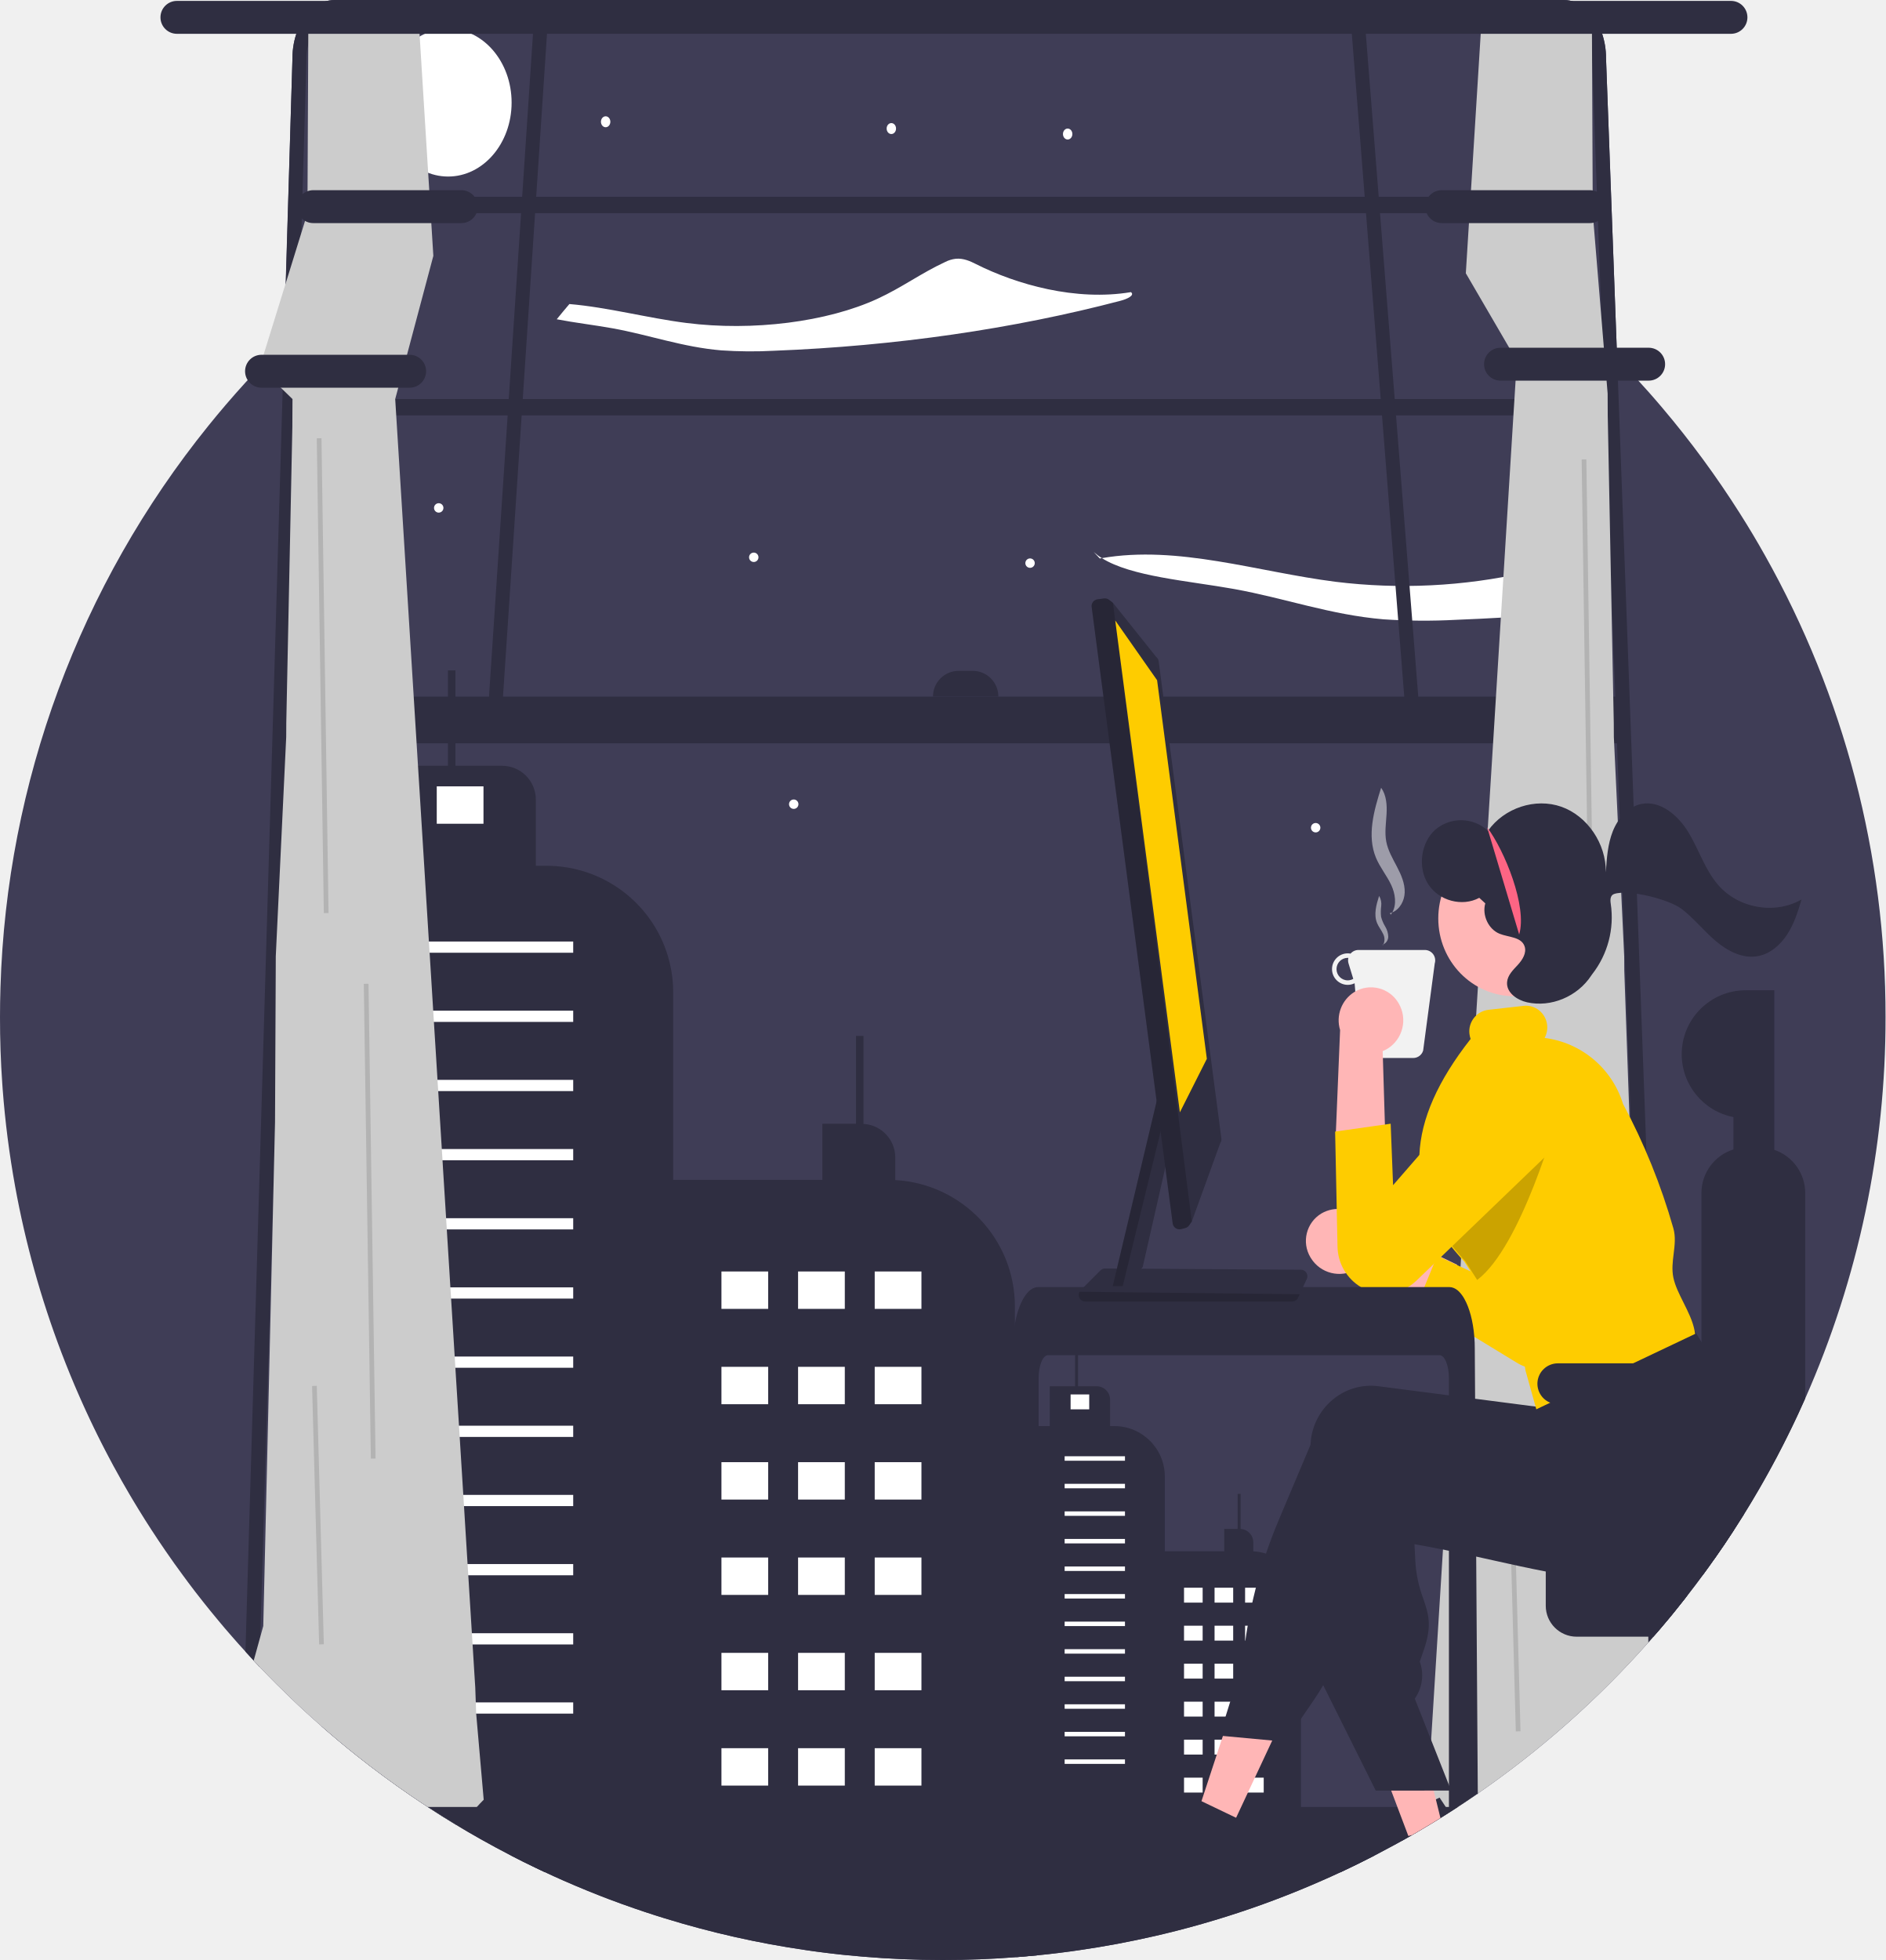
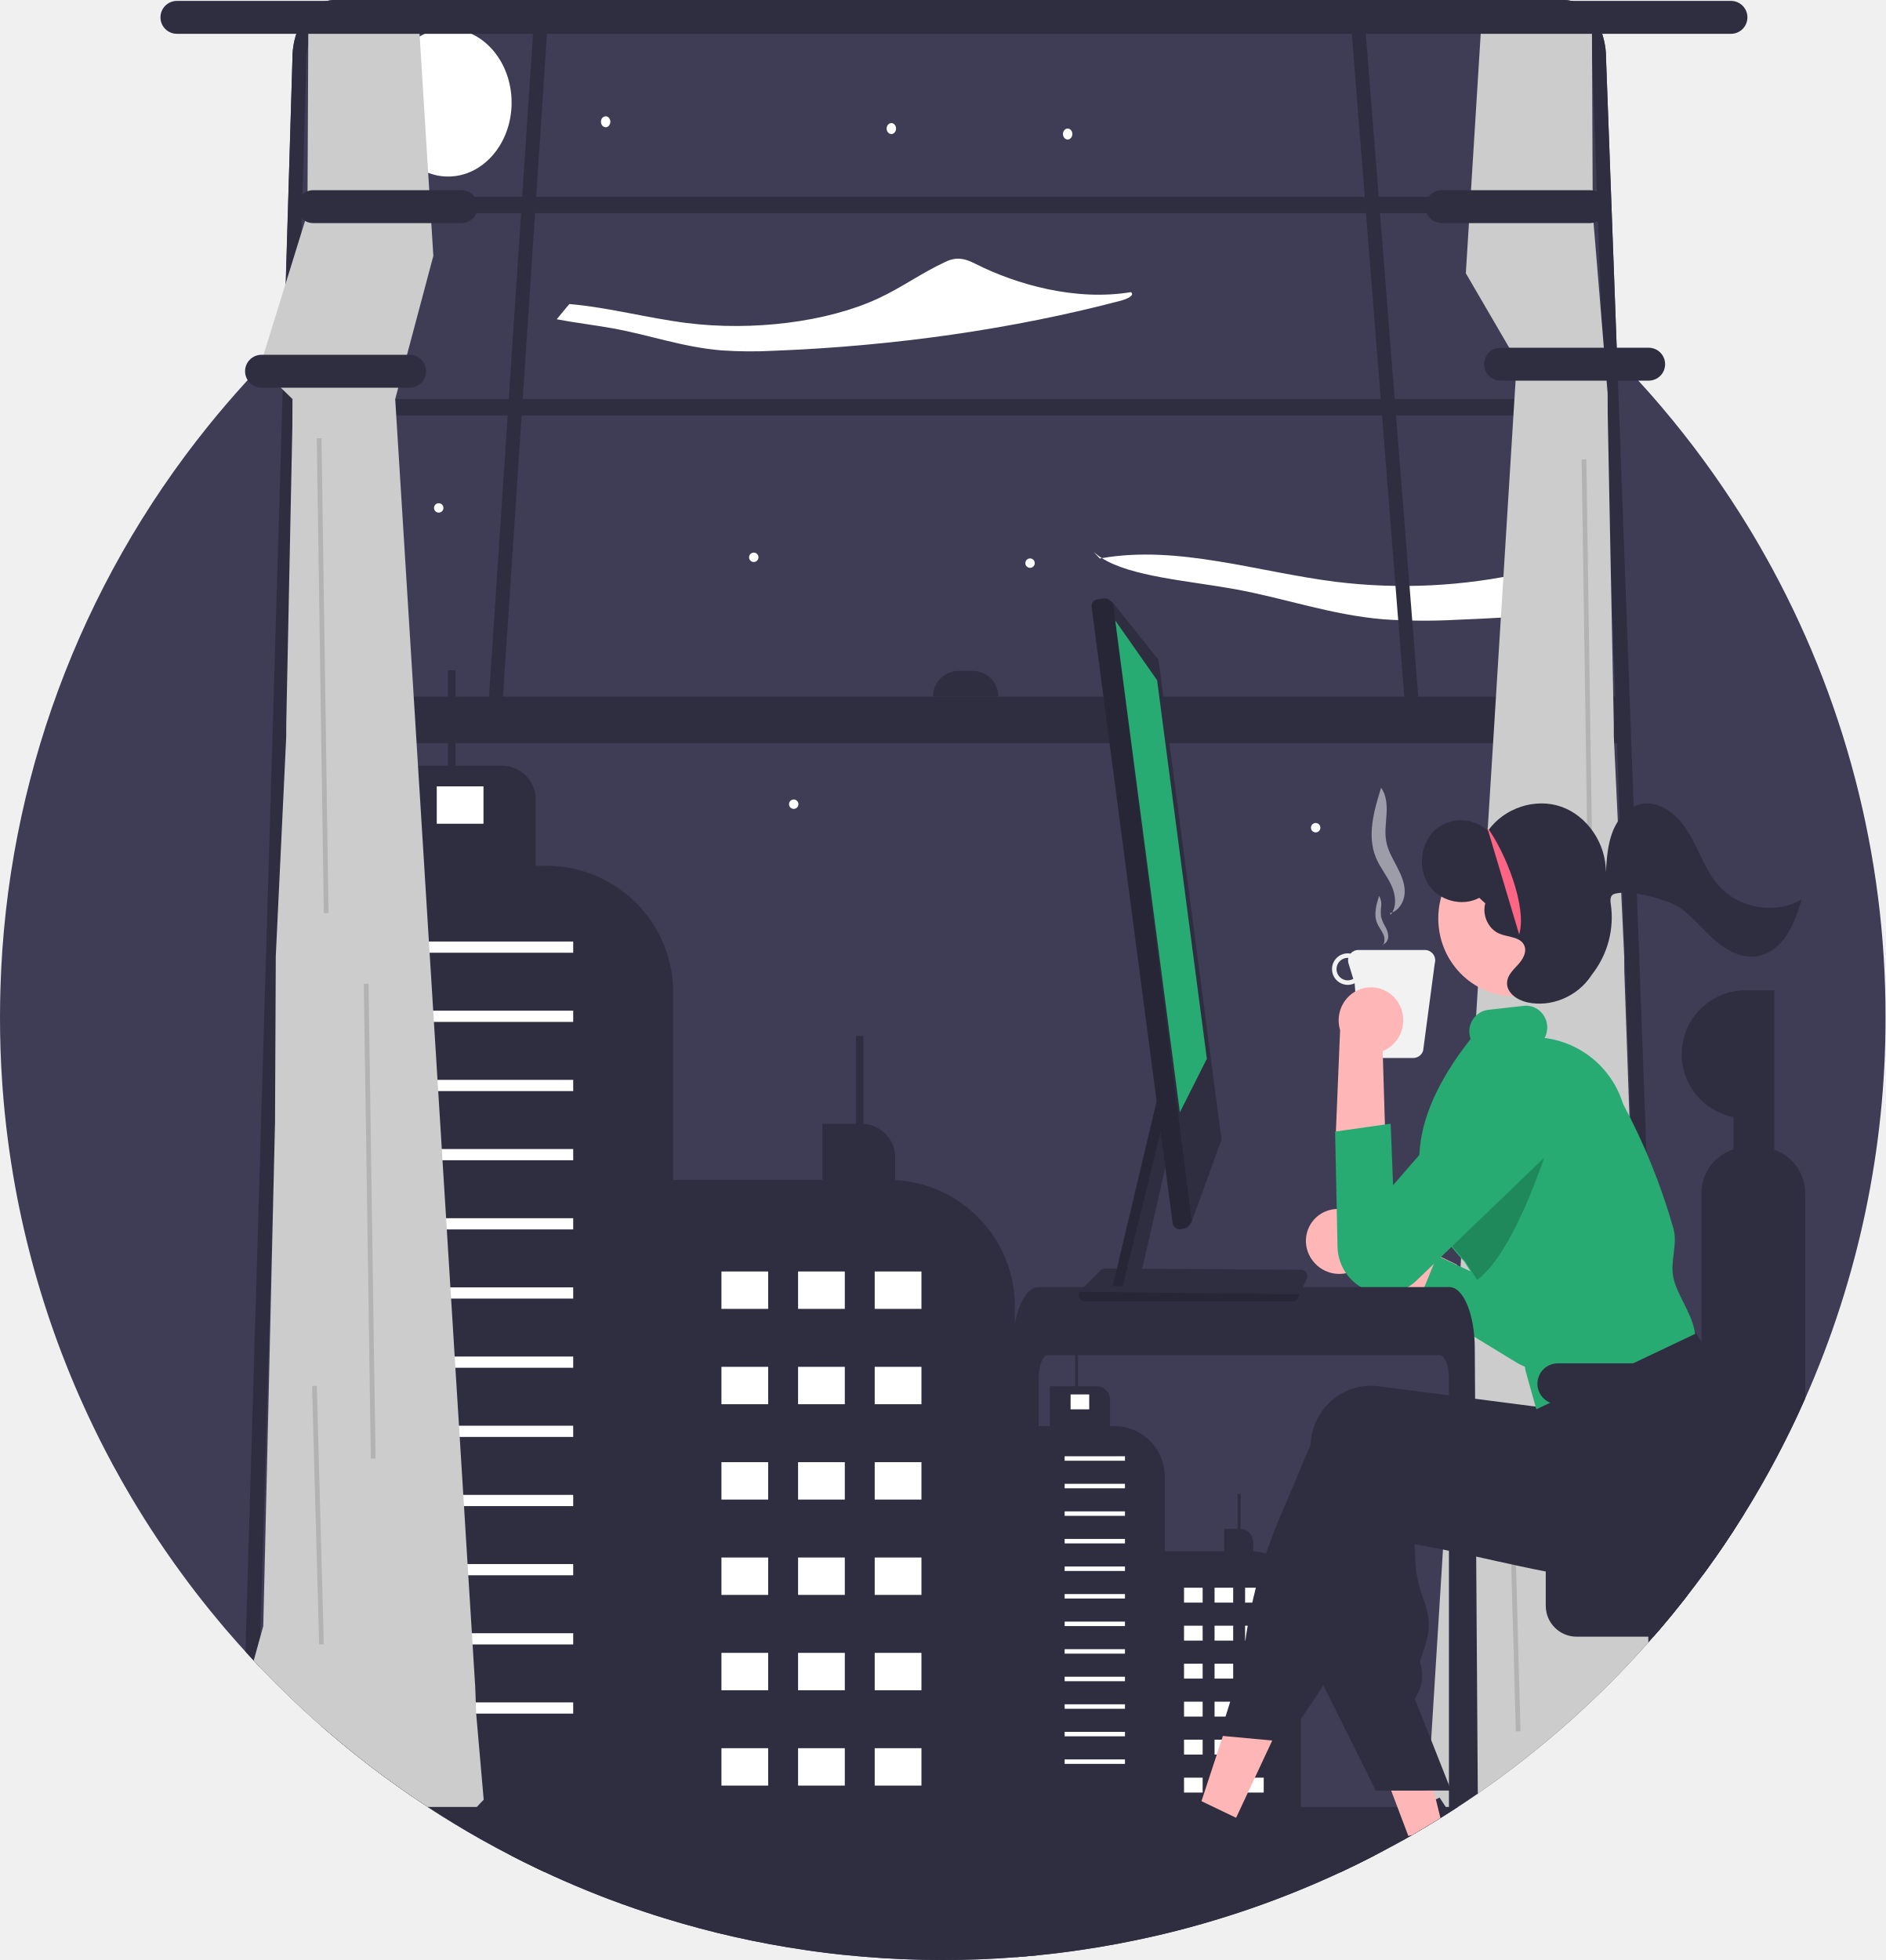
<svg xmlns="http://www.w3.org/2000/svg" data-name="Layer 1" width="802.001" height="833.54" viewBox="0 0 802.001 833.54">
  <path d="M1001,465.77a399.037,399.037,0,0,1-34.16,162.19c-.95,2.14-1.91,4.27-2.9,6.39-.14.33-.3.66-.45.99-.38.81-.76,1.63-1.15,2.44-.28.59-.56,1.17-.85,1.76q-1.035,2.16-2.1,4.3-1.17,2.355-2.37,4.7-1.2,2.34-2.43,4.67-1.08,2.025-2.17,4.04-1.41,2.595-2.87,5.19-1.26,2.22-2.53,4.41-1.365,2.34-2.76,4.68l-.09.15c-.2.34-.4.68-.61,1.02-.19.31-.37.61-.56.92s-.37.61-.56.91v.01c-.61,1-1.22,1.98-1.83,2.97l-.01.01c-1.37,2.2-2.77,4.39-4.18,6.56q-3.93,6.06-8.07,11.94c0,.01-.01.01-.02.02-1.65,2.36-3.34,4.7-5.04,7.02q-1.635,2.22-3.3,4.42-1.665,2.205-3.36,4.37c-.25.33-.51.66-.77.99-1.44,1.84-2.9,3.68-4.38,5.49-.32.4-.64.79-.95,1.18-.49.59-.97,1.18-1.45,1.76-.16.2-.32.39-.49.59-.82.98-1.64,1.96-2.48,2.94v.01q-1.215,1.44-2.46,2.88c-.18.21-.36.42-.55.63-.27.32-.55.63-.83.95-.69.81-1.4,1.61-2.12,2.41-.01.01-.01.02-.02.03l-.03.03v.01a401.777,401.777,0,0,1-72.53,64.22,2.747,2.747,0,0,1-.28.19c-.33.24-.66.46-.99.69-2.39,1.64-4.8,3.26-7.23,4.84-1.19.78-2.38,1.55-3.58,2.31v.01c-.01,0-.01,0-.02.01h-.02l-.02.02-.06.03c-.03.02-.05.03-.08.05-.92.59-1.83,1.17-2.76,1.75-.28.19-.56.36-.84.53-.49.31-.99.62-1.49.93-.49.3-.99.61-1.49.91-.63.38-1.26.77-1.89,1.14q-2.055,1.245-4.12,2.46c-.5.3-1.01.59-1.52.89-.5.29-1.01.58-1.52.87a.092.092,0,0,1-.06.04l-.02.01-.02.02h-.01c-1.4.8-2.79,1.6-4.2,2.38l-.01.01c-1.13.63-2.26,1.25-3.4,1.87q-4.05,2.205-8.15,4.33c-1.9.99-3.81,1.95-5.73,2.9-1.16.58-2.33,1.15-3.5,1.72-.97.47-1.95.94-2.92,1.4-.27.13-.53.26-.8.38-.44.21-.89.42-1.33.62-.37.17-.73.34-1.1.51-.88.42-1.77.82-2.65,1.22-.99.45-1.97.89-2.96,1.33-3.72,1.66-7.48,3.26-11.25,4.8a392.107,392.107,0,0,1-41.23,14.26c-.65.19-1.31.38-1.97.56q-8.985,2.52-18.1,4.61-15.915,3.66-32.12,6.01c-.02,0-.05.01-.07.01-1.29.19-2.59.37-3.88.55-.11.02-.23.04-.35.05-.01.01-.02.01-.04,0h-.01c-1.43.19-2.86.38-4.3.56-.1.02-.2.03-.3.04-1.34.16-2.69.32-4.04.47-1.45.16-2.9.31-4.36.46h-.01c-2.22.22-4.44.43-6.66.61-.04,0-.08.01-.12.01-.88.08-1.76.14-2.64.21h-.01q-15.525,1.23-31.34,1.22-17.175,0-34-1.43c-.04,0-.08-.01-.12-.01q-3.585-.3-7.16-.66c-.63-.06-1.25-.13-1.88-.19-.12-.01-.24-.02-.36-.04-.19-.02-.38-.04-.58-.06-.1-.01-.21-.02-.31-.04-.83-.09-1.66-.18-2.5-.28-.93-.11-1.87-.22-2.8-.34-.93-.11-1.87-.23-2.8-.36-.2-.02-.41-.04-.61-.08-.68-.08-1.36-.17-2.03-.27-.33-.04-.65-.09-.97-.14-.65-.09-1.29-.18-1.94-.28-.02,0-.05-.01-.07-.01a395.15,395.15,0,0,1-60.29-13.59h-.01c-1.07-.33-2.14-.67-3.21-1.01q-.48-.135-.96-.3-4.17-1.335-8.29-2.76Q463.425,842.97,457.82,840.84c-1.02-.39-2.03-.78-3.05-1.17-2.03-.8-4.05-1.6-6.06-2.42q-5.145-2.1-10.22-4.33h-.01v-.01c-2.67-1.18-5.33-2.38-7.97-3.63-.48-.22-.96-.44-1.44-.67a1.005,1.005,0,0,1-.26-.12c-.01,0-.01-.01-.02-.01-.69-.32-1.38-.65-2.07-.98l-.02-.01q-5.295-2.535-10.5-5.23-6.45-3.33-12.79-6.9-5.25-2.955-10.4-6.07-6.105-3.69-12.08-7.6-1.86-1.215-3.72-2.46c-1.12-.75-2.23-1.5-3.34-2.26q-5.88-4.02-11.61-8.25-5.925-4.365-11.68-8.95-7.5-5.97-14.7-12.28-13.425-11.73-25.75-24.64c-.26-.27-.52-.54-.78-.82-.82-.86-1.63-1.72-2.44-2.59-1.18-1.26-2.35-2.54-3.51-3.82q-2.88-3.135-5.66-6.34h-.01v-.01c-1.13-1.29-2.23-2.57-3.35-3.87v-.01c-.16-.18-.31-.36-.46-.54-.71-.83-1.4-1.65-2.09-2.49v-.01c-.94-1.11-1.86-2.22-2.76-3.34-.2-.24-.39-.47-.58-.71h-.01v-.01c-.74-.9-1.47-1.81-2.19-2.72-.37-.45-.73-.91-1.09-1.37h-.01v-.01q-3.27-4.125-6.41-8.33v-.01c-.58-.77-1.15-1.54-1.71-2.32h-.01q-4.02-5.43-7.83-10.99v-.01q-1.44-2.085-2.85-4.2-1.41-2.115-2.79-4.24h-.01q-1.425-2.19-2.82-4.4c-.05-.08-.1-.15-.14-.22q-1.38-2.175-2.72-4.38c-.72-1.17-1.43-2.33-2.12-3.5-.48-.79-.95-1.57-1.41-2.37-.17-.27-.32-.54-.47-.8-1.06-1.81-2.1-3.62-3.14-5.44-1.21-2.14-2.41-4.3-3.58-6.46-.48-.89-.96-1.79-1.43-2.69-.17-.29-.32-.58-.47-.88-.56-1.06-1.12-2.12-1.67-3.19-.55-1.06-1.1-2.13-1.64-3.2s-1.08-2.14-1.61-3.22c-.4-.81-.8-1.63-1.19-2.44a2.161,2.161,0,0,1-.11-.21c-.18-.38-.37-.75-.54-1.13a.66.66,0,0,1-.09-.19c-.41-.84-.81-1.67-1.2-2.51-.52-1.08-1.02-2.17-1.52-3.26-.36-.76-.7-1.53-1.05-2.3q-.75-1.62-1.47-3.27c-.51-1.13-1-2.27-1.49-3.41-.13-.29-.25-.57-.37-.86-.23-.52-.45-1.04-.67-1.56-.59-1.38-1.17-2.78-1.74-4.17q-.975-2.355-1.9-4.72-.885-2.205-1.72-4.42l-.21-.54v-.01a399.237,399.237,0,0,1-19.64-70.46v-.01a399.867,399.867,0,0,1-5.32-41.48c-.06-.76-.11-1.52-.16-2.28q-.99-14.115-.97-28.34,0-6.315.2-12.57a399.145,399.145,0,0,1,88.48-238.96q3.615-4.485,7.36-8.86,4.11-4.8,8.36-9.47,2.94-3.24,5.95-6.4a1.356,1.356,0,0,1,.12-.12q.315-.345.66-.69a399.587,399.587,0,0,1,39.15-35.89c1.58-1.28,3.16-2.53,4.76-3.76,1.42-1.11,2.84-2.21,4.27-3.28q2.49-1.89,5.01-3.73,13.125-9.615,27.03-18.16,5.805-3.57,11.74-6.94c1.44-.83,2.9-1.64,4.36-2.45,1.98-1.09,3.96-2.17,5.96-3.22a401.578,401.578,0,0,1,384.68,5.2c.28.15.56.31.83.47,1.72.98,3.43,1.96,5.13,2.97q3.33,1.95,6.61,3.97,16.56,10.185,32.04,21.89c1.6,1.21,3.2,2.43,4.78,3.67,1.43,1.11,2.85,2.24,4.26,3.37.77.62,1.55,1.25,2.32,1.88a402.392,402.392,0,0,1,47.07,45.14l.02.02c.22.25.44.49.65.74.69.78,1.38,1.57,2.06,2.35.09.1.18.21.27.31q1.5,1.725,2.98,3.48a402.197,402.197,0,0,1,32.99,44.92q5.55,8.73,10.62,17.78A399.064,399.064,0,0,1,1001,465.77Z" transform="translate(-198.9996 -33.2301)" fill="#3f3d56" />
  <path d="M882.109,57.913l24,649.689v.012q-1.215,1.677-2.46,3.354c-.45.617-.91,1.223-1.38,1.84-.69.943-1.4,1.875-2.12,2.807-.01.012-.01.023-.02.035l-.03.035v.012a429.109,429.109,0,0,1-72.53,74.794v.256l-.28-.035c-.33.28-.66.536-.99.804-2.39,1.91-4.8,3.796-7.23,5.637q-1.785,1.363-3.58,2.69v.012c-.01,0-.01,0-.02.012h-.02l-.02.023-.06.035c-.03.023-.05.035-.08.059-.92.687-1.83,1.363-2.76,2.038-.28.221-.56.419-.84.617-.49.361-.99.722-1.49,1.083-.49.349-.99.71-1.49,1.06-1.99,1.421-4,2.818-6.01,4.193-.5.349-1.01.687-1.52,1.037-.5.338-1.01.676-1.52,1.013v.035l-.06.012-.02.012-.02.023h-.01c-1.4.932-2.79,1.864-4.2,2.772l-.01.012c-1.13.734-2.26,1.456-3.4,2.178-2.7,1.712-5.42,3.401-8.15,5.043-1.9,1.153-3.81,2.271-5.73,3.377-1.16.676-2.33,1.34-3.5,2.003-.97.548-1.95,1.095-2.92,1.631-.27.151-.53.303-.8.442-.44.245-.89.489-1.33.722h-339c-.48-.256-.96-.513-1.44-.781a.939.939,0,0,1-.26-.14c-.01,0-.01-.012-.02-.012-.69-.373-1.38-.757-2.07-1.141l-.02-.012q-5.295-2.952-10.5-6.091-11.805-7.093-23.19-15.105-6.105-4.297-12.08-8.851-1.86-1.415-3.72-2.865c-1.12-.873-2.23-1.747-3.34-2.632q-5.88-4.682-11.61-9.608-5.925-5.084-11.68-10.424-7.5-6.953-14.7-14.302-13.425-13.661-25.75-28.697c-.26-.314-.52-.629-.78-.955q-3.015-3.686-5.95-7.465l20-662.29a32.165,32.165,0,0,1,2.17-11.763c3.04-7.687,8.97-12.916,15.78-12.916h522.81c6.9,0,12.89,5.357,15.89,13.207.1.256.19.513.28.769A32.317,32.317,0,0,1,882.109,57.913Z" transform="translate(-198.9996 -33.2301)" fill="#3f3d56" />
  <ellipse cx="190.609" cy="43.631" rx="27" ry="31.446" fill="#fff" />
  <path d="M675.605,161.138c-45.519,11.973-95.955,19.257-147.239,21.251a184.363,184.363,0,0,1-22.559-.153c-16.503-1.388-30.639-6.575-46.381-9.409-7.568-1.359-15.999-2.352-23.618-3.821q2.641-3.276,5.377-6.473c16.43,1.388,33.115,5.932,49.742,8.043,28.264,3.594,59.933-.416,81.359-10.308,10.395-4.8,18.358-10.79,28.717-15.611a13.383,13.383,0,0,1,4.507-1.381c3.28-.299,6.158,1.023,8.503,2.206,17.379,8.774,42.612,15.904,66.033,11.981C681.793,158.83,678.476,160.386,675.605,161.138Z" transform="translate(-198.9996 -33.2301)" fill="#fff" />
  <path d="M666.793,270.736c.293-.053.586-.095.879-.146a23.904,23.904,0,0,1-3.465-2.61Z" transform="translate(-198.9996 -33.2301)" fill="#fff" />
  <path d="M858.713,294.431q-20.085,1.605-40.38,2.39a254.385,254.385,0,0,1-30.88-.21c-22.59-1.91-41.94-9-63.49-12.88-19.75-3.55-43.75-5.26-56.29-13.14,32.41-5.61,65.99,5.81,99.41,10.06a237.376,237.376,0,0,0,81.01-4Q853.643,285.381,858.713,294.431Z" transform="translate(-198.9996 -33.2301)" fill="#fff" />
  <path d="M579.8,535.09v-9.579a14.346,14.346,0,0,0-13.516-14.315V473.786h-3.18v37.367H548.793v23.851H481.215V809.293H630.682v-220.43A53.859,53.859,0,0,0,579.8,535.09Z" transform="translate(-198.9996 -33.2301)" fill="#2f2e41" />
  <rect x="306.861" y="540.731" width="19.876" height="15.901" fill="#fff" />
  <rect x="339.458" y="540.731" width="19.876" height="15.901" fill="#fff" />
  <rect x="372.055" y="540.731" width="19.876" height="15.901" fill="#fff" />
  <rect x="306.861" y="581.278" width="19.876" height="15.901" fill="#fff" />
  <rect x="339.458" y="581.278" width="19.876" height="15.901" fill="#fff" />
  <rect x="372.055" y="581.278" width="19.876" height="15.901" fill="#fff" />
  <rect x="306.861" y="621.825" width="19.876" height="15.901" fill="#fff" />
  <rect x="339.458" y="621.825" width="19.876" height="15.901" fill="#fff" />
  <rect x="372.055" y="621.825" width="19.876" height="15.901" fill="#fff" />
  <rect x="306.861" y="662.372" width="19.876" height="15.901" fill="#fff" />
  <rect x="339.458" y="662.372" width="19.876" height="15.901" fill="#fff" />
  <rect x="372.055" y="662.372" width="19.876" height="15.901" fill="#fff" />
  <rect x="306.861" y="702.92" width="19.876" height="15.901" fill="#fff" />
  <rect x="339.458" y="702.92" width="19.876" height="15.901" fill="#fff" />
  <rect x="372.055" y="702.92" width="19.876" height="15.901" fill="#fff" />
  <rect x="306.861" y="743.467" width="19.876" height="15.901" fill="#fff" />
  <rect x="339.458" y="743.467" width="19.876" height="15.901" fill="#fff" />
  <rect x="372.055" y="743.467" width="19.876" height="15.901" fill="#fff" />
  <path d="M485.34,455.29v354H393.01q-6.105-3.69-12.08-7.6-1.86-1.215-3.72-2.46c-1.12-.75-2.23-1.5-3.34-2.26q-5.88-4.02-11.61-8.25-5.925-4.365-11.68-8.95-7.5-5.97-14.7-12.28V401.43h26.63V358.9h27.03V318.35h3.18V358.9h19.83a14.361,14.361,0,0,1,14.36,14.36v28.17h4.57a53.883,53.883,0,0,1,51.65,38.54,55.616,55.616,0,0,1,1.4,5.96A54.48,54.48,0,0,1,485.34,455.29Z" transform="translate(-198.9996 -33.2301)" fill="#2f2e41" />
  <rect x="179.41" y="400.406" width="64.398" height="4.77" fill="#fff" />
  <rect x="179.41" y="429.823" width="64.398" height="4.77" fill="#fff" />
  <rect x="179.41" y="459.239" width="64.398" height="4.77" fill="#fff" />
  <rect x="179.41" y="488.656" width="64.398" height="4.77" fill="#fff" />
  <rect x="179.41" y="518.072" width="64.398" height="4.77" fill="#fff" />
  <rect x="179.41" y="547.489" width="64.398" height="4.77" fill="#fff" />
  <rect x="179.41" y="576.905" width="64.398" height="4.77" fill="#fff" />
  <rect x="179.41" y="606.322" width="64.398" height="4.77" fill="#fff" />
  <rect x="179.41" y="635.739" width="64.398" height="4.77" fill="#fff" />
  <rect x="179.41" y="665.155" width="64.398" height="4.77" fill="#fff" />
  <rect x="179.41" y="694.572" width="64.398" height="4.77" fill="#fff" />
  <rect x="179.41" y="723.988" width="64.398" height="4.77" fill="#fff" />
  <rect x="185.771" y="334.418" width="19.876" height="15.901" fill="#fff" />
  <path d="M880.33,47.21c-.09-.26-.18-.51-.28-.77-3-7.85-8.99-13.21-15.89-13.21H341.35c-6.81,0-12.74,5.23-15.78,12.92a32.173,32.173,0,0,0-2.17,11.76l-20,677.71c1.16,1.28,2.33,2.56,3.51,3.82.81.87,1.62,1.73,2.44,2.59l20-684.12a21.634,21.634,0,0,1,.76-5.74.292.292,0,0,1,.02-.09c1.72-6.22,6.1-10.65,11.22-10.65H864.16a8.881,8.881,0,0,1,3.56.75c4.68,2,8.13,7.82,8.41,14.81.01.31.02.61.02.92l24,657.7c.72-.93,1.43-1.86,2.12-2.8.26-.34.51-.68.76-1.01.21-.28.42-.55.62-.83q1.245-1.68,2.46-3.36v-.01l-24-649.69A32.314,32.314,0,0,0,880.33,47.21ZM416.2,822.26q5.205,2.7,10.5,5.23l.02.01c.69.33,1.38.66,2.07.98.01,0,.01.01.02.01a1.005,1.005,0,0,0,.26.12c.48.23.96.45,1.44.67h339c.44-.2.89-.41,1.33-.62.27-.12.53-.25.8-.38.97-.46,1.95-.93,2.92-1.4,1.17-.57,2.34-1.14,3.5-1.72,1.92-.95,3.83-1.91,5.73-2.9Z" transform="translate(-198.9996 -33.2301)" fill="#2f2e41" />
  <rect x="127.375" y="83.707" width="552.752" height="6.94" fill="#2f2e41" />
  <rect x="121.74" y="169.707" width="566" height="6.94" fill="#2f2e41" />
  <polygon points="213.409 304.38 207.45 304.38 227.45 3.116 233.409 3.116 213.409 304.38" fill="#2f2e41" />
  <polygon points="604.052 306.38 598.093 306.38 574.093 3.116 580.052 3.116 604.052 306.38" fill="#2f2e41" />
  <rect x="122.74" y="296.256" width="568" height="19.863" fill="#2f2e41" />
  <path d="M407.765,285.297h5.959A10.925,10.925,0,0,1,424.648,296.222v0a0,0,0,0,1,0,0h-27.809a0,0,0,0,1,0,0v0a10.925,10.925,0,0,1,10.925-10.925Z" fill="#2f2e41" />
  <path d="M404.74,798.61c-9,9-8.3,12.75-11.73,10.68q-6.105-3.69-12.08-7.6-1.86-1.215-3.72-2.46c-1.12-.75-2.23-1.5-3.34-2.26q-5.88-4.02-11.61-8.25-5.925-4.365-11.68-8.95-7.5-5.97-14.7-12.28-13.425-11.73-25.75-24.64c-.26-.27-.52-.54-.78-.82-.82-.86-1.63-1.72-2.44-2.59l4.07-14.7,5-214.25.3-64.56.02-5.96L320.74,346.61l.03-5.96,2.58-125.87.02-4.9.04-6.94-13.94-13.55,20.3-65.51.03-6.94.31-64.77.02-5.29c10.59-9.64,25.58-11.53,43.91-9.83.91.09,1.84.18,2.77.28l.25,4.1.46,7.31v.01l3.6,57.96v.02l.64,10.21.43,6.94,1.13,18.16-16.22,60.9.43,6.94,3.13,50.32.43,6.94.89,14.32,3.68,59.19.37,5.96.76,12.29.95,15.2.11,1.77.43,6.94,1.24,19.94.34,5.56,1.57,25.33.21,3.38.09,1.39.1,1.56.16,2.6.21,3.36.75,12.06.31,5.06.3,4.77.21,3.45.35,5.56.27,4.3.7,11.34.3,4.77.51,8.29.31,4.96.04.6.67,10.8.3,4.77.22,3.69.59,9.45.35,5.55.37,5.95.29,4.77,1.12,17.98.34,5.56.07,1.11.3,4.77,1.42,22.82.11,1.83.23,3.73.06,1.04,1.54,24.64.19,3.02.11,1.75.23,3.81,1.3,20.84.3,4.77.19,3.09.34,5.56.99,16,.3,4.77.49,7.94.35,5.55.69,11.15.3,4.77.79,12.78.35,5.55.22,6.32.17,4.77Z" transform="translate(-198.9996 -33.2301)" fill="#ccc" />
  <path d="M903.1,728.32c-.27.32-.55.63-.83.95-.69.81-1.4,1.61-2.12,2.41-.01.01-.01.02-.02.03l-.03.03v.01a401.777,401.777,0,0,1-72.53,64.22,2.747,2.747,0,0,1-.28.19c-.33.24-.66.46-.99.69-2.39,1.64-4.8,3.26-7.23,4.84-1.19.78-2.38,1.55-3.58,2.31v.01c-.01,0-.01,0-.02.01h-.02l-.02.02-.06.03c-.03.02-.05.03-.08.05-.92.59-1.83,1.17-2.76,1.75-.28.19-.56.36-.84.53-.49.31-.99.62-1.49.93-.49.3-.99.61-1.49.91-.63.38-1.26.77-1.89,1.14l.04-3.3.06-4.39.29-20.18,1-16.12,5.93-95.41.94-15.1.21-3.4,2.67-42.93.91-14.74,2.07-33.2.93-15.1.91-14.59.04-.57.08-1.36.05-.83v-.01l1.06-16.94.04-.72.75-11.98v-.02l1.07-17.36.68-10.9.76-12.24.61-9.81.14-2.25.37-5.96.02-.24,2.3-37.1.6-9.67v-.01l.63-10.14.43-6.94.89-14.18.94-15.08.37-5.96,1.31-21.16v-.01l.73-11.78.73-11.8,1.08-17.26.71-11.5.43-6.94L842.72,209.88l.14-2.18.3-4.76,1.01-16.28-21.69-37.22,1.59-25.56.43-6.94,4.56-73.32.14-2.19.25-4.1c19.58-2.15,35.55-.57,46.68,9.55l.31,70.06.03,6.94,6.33,76.71.01,2.35.03,6.94,2.57,130.77.03,5.96,4.4,93.36.03,5.96,2.28,64.56.09,19.86,10.79,181.45Z" transform="translate(-198.9996 -33.2301)" fill="#ccc" />
  <path d="M819.07,801.69c-1.19.78-2.38,1.55-3.58,2.31v.01c-.01,0-.01,0-.02.01h-.02l-.02.02-.06.03c-.03.02-.05.03-.08.05-.92.59-1.83,1.17-2.76,1.75-.28.19-.56.36-.84.53-.49.31-.99.62-1.49.93-.49.3-.99.61-1.49.91-.63.38-1.26.77-1.89,1.14q-2.055,1.245-4.12,2.46c-.5.3-1.01.59-1.52.89-.5.29-1.01.58-1.52.87v.03l-.06.01-.02.01-.02.02h-.01c-1.4.8-2.79,1.6-4.2,2.38l-.01.01c-1.13.63-2.26,1.25-3.4,1.87q-4.05,2.205-8.15,4.33c-1.9.99-3.81,1.95-5.73,2.9-1.16.58-2.33,1.15-3.5,1.72-.97.47-1.95.94-2.92,1.4-.27.13-.53.26-.8.38-.44.21-.89.42-1.33.62-.37.17-.73.34-1.1.51-.88.42-1.77.82-2.65,1.22-.99.45-1.97.89-2.96,1.33-3.72,1.66-7.48,3.26-11.25,4.8a392.107,392.107,0,0,1-41.23,14.26c-.65.19-1.31.38-1.97.56q-8.985,2.52-18.1,4.61-15.915,3.66-32.12,6.01c-.02,0-.05.01-.07.01-1.29.19-2.59.37-3.88.55-.11.02-.23.04-.35.05-.01.01-.02.01-.04,0h-.01c-1.43.19-2.86.38-4.3.56-.1.02-.2.03-.3.04-1.34.16-2.69.32-4.04.47-1.45.16-2.9.31-4.36.46h-.01c-2.22.22-4.44.43-6.66.61-.04,0-.08.01-.12.01-.88.08-1.76.14-2.64.21h-.01q-15.525,1.23-31.34,1.22-17.175,0-34-1.43c-.04,0-.08-.01-.12-.01q-3.585-.3-7.16-.66c-.63-.06-1.25-.13-1.88-.19-.12-.01-.24-.02-.36-.04-.19-.02-.38-.04-.58-.06-.1-.01-.21-.02-.31-.04-.83-.09-1.66-.18-2.5-.28-.93-.11-1.87-.22-2.8-.34-.93-.11-1.87-.23-2.8-.36-.2-.02-.41-.04-.61-.08-.68-.08-1.36-.17-2.03-.27-.33-.04-.65-.09-.97-.14-.65-.09-1.29-.18-1.94-.28-.02,0-.05-.01-.07-.01a395.15,395.15,0,0,1-60.29-13.59h-.01c-1.07-.33-2.14-.67-3.21-1.01q-.48-.135-.96-.3-4.17-1.335-8.29-2.76Q463.425,842.97,457.82,840.84c-1.02-.39-2.03-.78-3.05-1.17-2.03-.8-4.05-1.6-6.06-2.42q-5.145-2.1-10.22-4.33h-.01v-.01c-2.67-1.18-5.33-2.38-7.97-3.63-.48-.22-.96-.44-1.44-.67a1.005,1.005,0,0,1-.26-.12c-.01,0-.01-.01-.02-.01-.69-.32-1.38-.65-2.07-.98l-.02-.01q-5.295-2.535-10.5-5.23-6.45-3.33-12.79-6.9-5.25-2.955-10.4-6.07-6.105-3.69-12.08-7.6Z" transform="translate(-198.9996 -33.2301)" fill="#2f2e41" />
  <ellipse cx="257.609" cy="51.784" rx="2" ry="2.329" fill="#fff" />
  <ellipse cx="379.127" cy="54.673" rx="2" ry="2.329" fill="#fff" />
  <ellipse cx="454.127" cy="57.002" rx="2" ry="2.329" fill="#fff" />
  <circle cx="559.609" cy="352.004" r="2" fill="#fff" />
  <circle cx="438.127" cy="239.484" r="2" fill="#fff" />
  <circle cx="337.609" cy="342.004" r="2" fill="#fff" />
  <circle cx="320.609" cy="237.004" r="2" fill="#fff" />
  <circle cx="186.609" cy="216.004" r="2" fill="#fff" />
  <rect x="842.24" y="659.59" width="2" height="109.964" transform="translate(-218.1805 -9.9591) rotate(-1.56332)" fill="#b3b3b3" />
  <rect x="873.24" y="228.599" width="2" height="201.945" transform="translate(-203.7991 -20.20645) rotate(-0.85119)" fill="#b3b3b3" />
  <path d="M805.039,437.234h-28.236a4.361,4.361,0,0,0-3.347,1.55,6.331,6.331,0,0,0-1.194-.115,6.697,6.697,0,1,0,0,13.395,6.622,6.622,0,0,0,2.917-.677l.471,5.787,1.872,22.874a4.175,4.175,0,0,0,.356.821,4.402,4.402,0,0,0,3.864,2.297h18.361A4.418,4.418,0,0,0,803.971,480.868a4.527,4.527,0,0,0,.35-.821l4.938-37.101A4.415,4.415,0,0,0,805.039,437.234Zm-32.777,12.918a4.785,4.785,0,0,1,0-9.571c.086,0,.166.023.253.029a4.384,4.384,0,0,0,.069,2.337l2.021,6.568A4.707,4.707,0,0,1,772.261,450.152Z" transform="translate(-198.9996 -33.2301)" fill="#f2f2f2" />
  <path d="M795.349,816.054l-4.71-8.58,2.32-1.09,1.85-.88,8.07-3.81,4.85-2.29,2-.95,1.59-.75,2.64,3.99,1.33,2.01.2.3v.01a.686.686,0,0,0-.12.06c-.03.02-.05.03-.08.05-.92.59-1.83,1.17-2.76,1.75-.28.19-.56.36-.84.53-.49.31-.99.62-1.49.93-.49.3-.99.61-1.49.91-1.99,1.22-4,2.42-6.01,3.6-.5.3-1.01.59-1.52.89-.5.29-1.01.58-1.52.87v.03l-.06.01-.02.01-.02.02h-.01C798.149,814.474,796.759,815.274,795.349,816.054Z" transform="translate(-198.9996 -33.2301)" fill="#2f2e41" />
  <g opacity="0.49">
    <path d="M790.591,422.2a8.034,8.034,0,0,0,.618-.951,6.518,6.518,0,0,1-1.097.345Z" transform="translate(-198.9996 -33.2301)" fill="#fff" />
    <path d="M793.173,401.799c-1.8-3.446-3.82-6.872-4.542-10.692-.723-3.827-.088-7.76.132-11.648.221-3.889-.056-8.045-2.305-11.225-3.068,9.714-6.109,20.417-2.184,29.818,1.703,4.078,4.605,7.55,6.475,11.553,1.708,3.656,2.401,8.213.459,11.645,3.167-1.279,5.149-4.908,5.272-8.405C796.617,408.959,794.973,405.246,793.173,401.799Z" transform="translate(-198.9996 -33.2301)" fill="#fff" />
  </g>
  <g opacity="0.49">
    <path d="M787.197,435.2a3.123,3.123,0,0,0,.24-.369,2.533,2.533,0,0,1-.426.134Z" transform="translate(-198.9996 -33.2301)" fill="#fff" />
    <path d="M788.201,427.274a15.433,15.433,0,0,1-1.765-4.154,18.703,18.703,0,0,1,.051-4.526,6.824,6.824,0,0,0-.896-4.361c-1.192,3.774-2.373,7.932-.848,11.585.662,1.584,1.789,2.933,2.516,4.489a5.097,5.097,0,0,1,.178,4.524,3.666,3.666,0,0,0,2.048-3.265A8.833,8.833,0,0,0,788.201,427.274Z" transform="translate(-198.9996 -33.2301)" fill="#fff" />
  </g>
  <path d="M395.24,128.11h-63a7,7,0,1,1,0-14h63a7,7,0,0,1,0,14Z" transform="translate(-198.9996 -33.2301)" fill="#2f2e41" />
  <path d="M935.254,47.61h-661a7,7,0,0,1,0-14h661a7,7,0,0,1,0,14Z" transform="translate(-198.9996 -33.2301)" fill="#2f2e41" />
  <path d="M373.24,198.11h-63a7,7,0,0,1,0-14h63a7,7,0,0,1,0,14Z" transform="translate(-198.9996 -33.2301)" fill="#2f2e41" />
  <path d="M875.24,128.11h-63a7,7,0,1,1,0-14h63a7,7,0,0,1,0,14Z" transform="translate(-198.9996 -33.2301)" fill="#2f2e41" />
  <path d="M900.24,195.11h-63a7,7,0,0,1,0-14h63a7,7,0,0,1,0,14Z" transform="translate(-198.9996 -33.2301)" fill="#2f2e41" />
  <rect x="335.24" y="219.599" width="2" height="201.945" transform="translate(-203.7248 -28.19971) rotate(-0.85119)" fill="#b3b3b3" />
  <rect x="355.24" y="451.599" width="2" height="201.945" transform="translate(-207.169 -27.877) rotate(-0.85119)" fill="#b3b3b3" />
  <rect x="333.24" y="622.59" width="2" height="109.964" transform="translate(-217.3605 -23.85927) rotate(-1.56332)" fill="#b3b3b3" />
  <path d="M732.078,692.963v-3.817a5.716,5.716,0,0,0-5.385-5.704V668.538h-1.267v14.888H719.724v9.503H692.799V802.213h59.552V714.388A21.459,21.459,0,0,0,732.078,692.963Z" transform="translate(-198.9996 -33.2301)" fill="#2f2e41" />
  <rect x="503.619" y="675.22" width="7.919" height="6.335" fill="#fff" />
  <rect x="516.606" y="675.22" width="7.919" height="6.335" fill="#fff" />
  <rect x="529.594" y="675.22" width="7.919" height="6.335" fill="#fff" />
  <rect x="503.619" y="691.375" width="7.919" height="6.335" fill="#fff" />
  <rect x="516.606" y="691.375" width="7.919" height="6.335" fill="#fff" />
  <rect x="529.594" y="691.375" width="7.919" height="6.335" fill="#fff" />
  <rect x="503.619" y="707.53" width="7.919" height="6.335" fill="#fff" />
  <rect x="516.606" y="707.53" width="7.919" height="6.335" fill="#fff" />
  <rect x="529.594" y="707.53" width="7.919" height="6.335" fill="#fff" />
  <rect x="503.619" y="723.685" width="7.919" height="6.335" fill="#fff" />
  <rect x="516.606" y="723.685" width="7.919" height="6.335" fill="#fff" />
  <rect x="529.594" y="723.685" width="7.919" height="6.335" fill="#fff" />
  <rect x="503.619" y="739.84" width="7.919" height="6.335" fill="#fff" />
  <rect x="516.606" y="739.84" width="7.919" height="6.335" fill="#fff" />
  <rect x="529.594" y="739.84" width="7.919" height="6.335" fill="#fff" />
  <rect x="503.619" y="755.995" width="7.919" height="6.335" fill="#fff" />
  <rect x="516.606" y="755.995" width="7.919" height="6.335" fill="#fff" />
  <rect x="529.594" y="755.995" width="7.919" height="6.335" fill="#fff" />
  <path d="M672.985,639.712h-1.823v-11.226a5.721,5.721,0,0,0-5.721-5.72h-7.9V606.61h-1.267v16.155h-10.77v16.947H634.892V802.213h59.552V661.171A21.459,21.459,0,0,0,672.985,639.712Z" transform="translate(-198.9996 -33.2301)" fill="#2f2e41" />
  <rect x="452.839" y="619.311" width="25.658" height="1.901" fill="#fff" />
  <rect x="452.839" y="631.031" width="25.658" height="1.901" fill="#fff" />
  <rect x="452.839" y="642.752" width="25.658" height="1.901" fill="#fff" />
  <rect x="452.839" y="654.472" width="25.658" height="1.901" fill="#fff" />
  <rect x="452.839" y="666.192" width="25.658" height="1.901" fill="#fff" />
  <rect x="452.839" y="677.913" width="25.658" height="1.901" fill="#fff" />
  <rect x="452.839" y="689.633" width="25.658" height="1.901" fill="#fff" />
  <rect x="452.839" y="701.353" width="25.658" height="1.901" fill="#fff" />
  <rect x="452.839" y="713.074" width="25.658" height="1.901" fill="#fff" />
  <rect x="452.839" y="724.794" width="25.658" height="1.901" fill="#fff" />
  <rect x="452.839" y="736.514" width="25.658" height="1.901" fill="#fff" />
  <rect x="452.839" y="748.235" width="25.658" height="1.901" fill="#fff" />
  <rect x="455.373" y="593.019" width="7.919" height="6.335" fill="#fff" />
  <path d="M915.859,703.524v9.32c-1.44,1.84-2.9,3.68-4.38,5.49-.32.4-.64.79-.95,1.18-.49.59-.97,1.18-1.45,1.76-.16.2-.32.39-.49.59-.82.98-1.64,1.96-2.48,2.94,0,0,.01.01,0,.01q-1.215,1.44-2.46,2.88c-.45.53-.91,1.05-1.38,1.58-.69.81-1.4,1.61-2.12,2.41-.01.01-.01.02-.02.03l-.03.03v-28.22Z" transform="translate(-198.9996 -33.2301)" fill="#2f2e41" />
  <path d="M936.419,684.084q-3.93,6.06-8.07,11.94c0,.01-.01.01-.02.02-1.65,2.36-3.34,4.7-5.04,7.02q-1.635,2.22-3.3,4.42-1.665,2.205-3.36,4.37c-.25.33-.51.66-.77.99-1.44,1.84-2.9,3.68-4.38,5.49-.32.4-.64.79-.95,1.18-.49.59-.97,1.18-1.45,1.76-.17.2-.33.39-.49.59-.82.98-1.64,1.96-2.48,2.94,0,0,.01.01,0,.01q-1.215,1.44-2.46,2.88c-.45.53-.91,1.05-1.38,1.58h-32.65a13.149,13.149,0,0,1-13.14-13.14V697.224a13.155,13.155,0,0,1,13.14-13.14Z" transform="translate(-198.9996 -33.2301)" fill="#2f2e41" />
  <path d="M953.687,522.225a18.999,18.999,0,0,0-6.24-1.04h-5.37a19.656,19.656,0,0,0-5.77.87,19.438,19.438,0,0,0-13.61,18.52v157.75c0,.59.03,1.17.08,1.74a18.423,18.423,0,0,0,.51,3c1.7-2.32,3.39-4.66,5.04-7.02.01-.01.02-.01.02-.02q4.14-5.88,8.07-11.94c1.41-2.17,2.81-4.36,4.18-6.56a398.425,398.425,0,0,0,26.24-49.56V540.575A19.407,19.407,0,0,0,953.687,522.225Z" transform="translate(-198.9996 -33.2301)" fill="#2f2e41" />
  <polygon points="521.418 782.347 507.804 775.836 526.505 718.931 546.598 728.541 521.418 782.347" fill="#ffb6b6" />
  <path d="M811.689,806.404c-.99.62-1.98,1.23-2.98,1.84-1.99,1.22-4,2.42-6.01,3.6-1.01.59-2.03,1.18-3.04,1.76v.03l-.06.01-.02.01-1.54.38-2.21-5.84-1.02-2.69-1.44-3.81-2.64-6.97-13.9-36.7,21.61-5.33.81,3.31h.01l.4,1.64,7.55,30.62,1.54,6.26.05.19.93,3.74.8,3.24.89,3.62Z" transform="translate(-198.9996 -33.2301)" fill="#ffb6b6" />
  <path d="M756.572,568.244a14.192,14.192,0,0,0,19.226,4.823,13.594,13.594,0,0,0,1.824-1.322l43.041,24.7L818.794,571.09l-40.586-19.568a14.14,14.14,0,0,0-17.152-2.234,13.607,13.607,0,0,0-4.661,18.67Q756.482,568.102,756.572,568.244Z" transform="translate(-198.9996 -33.2301)" fill="#ffb6b6" />
-   <path d="M802.159,587.144l7.608,4.637,34.169,20.836a20.147,20.147,0,0,0,27.766-6.393l.011-.018a19.713,19.713,0,0,0,2.513-13.916L859.039,516.417a21.053,21.053,0,0,0-27.637-15.976,20.045,20.045,0,0,0-12.647,24.351l15.88,53.846-24.342-11.349Z" transform="translate(-198.9996 -33.2301)" fill="#fecc00" />
+   <path d="M802.159,587.144l7.608,4.637,34.169,20.836a20.147,20.147,0,0,0,27.766-6.393l.011-.018a19.713,19.713,0,0,0,2.513-13.916L859.039,516.417a21.053,21.053,0,0,0-27.637-15.976,20.045,20.045,0,0,0-12.647,24.351l15.88,53.846-24.342-11.349Z" transform="translate(-198.9996 -33.2301)" fill="#27ab72" />
  <path d="M942.267,661.955c-.01-.03-.03-.14-.06-.31l-.03-.11q-.105-.54-.24-1.2a269.775,269.775,0,0,0-7.85-29.97,92.057,92.057,0,0,0-7.47-17.34c-.1-.18-.21-.36-.32-.54l-.37-.6-3.11,1.14-.12.04-47.28,17.33-13.67,5.01-.43.16-2.33,9.5-32.69-4.23-26.64-3.45-7.65-.99a25.214,25.214,0,0,0-18.79,5.14,26.211,26.211,0,0,0-9.97,17.64c-.1.76-.16,1.53-.19,2.29l-2.31,86.17v.11l1.07,2.14,22.35,44.84h15.49l9.14-.01h7.43l-15.45-39.09.35-.53a17.189,17.189,0,0,0,1.77-15.23l1.74-5.04c3.61-10.41,1.9-15.41-.26-21.73a53.692,53.692,0,0,1-3.38-16.03l-.36-7.13c9.07,1.59,17.52,3.36,25.66,5.14q4.08.885,8.08,1.79c7.59,1.69,14.92,3.32,22.1,4.68,14.54,2.77,28.47,4.46,42.78,3.41.28-.02.56-.04.84-.07,3.48-.28,6.98-.73,10.52-1.36,1.99-.36,3.99-.77,6.01-1.25.56-.14,1.13-.28,1.69-.42a19.444,19.444,0,0,0,4.46-1.79,29.187,29.187,0,0,0,5.55-4.02c.01-.01.02-.01.02-.02q4.14-5.88,8.07-11.94c1.41-2.17,2.81-4.36,4.18-6.56C942.597,672.035,943.357,666.495,942.267,661.955Z" transform="translate(-198.9996 -33.2301)" fill="#2f2e41" />
  <path d="M942.597,645.765c-.15-.64-.34-1.29-.54-1.92a136.818,136.818,0,0,0-5.54-14.02c-2.36-5.2-5.19-10.77-8.56-16.8q-2.445-4.38-5.26-9.11-1.41-2.37-2.93-4.83a2.543,2.543,0,0,0-.13-.22l-.29-.48-46.78,6.26-17.42,2.33-1.04,8.68-.25,2.15c-.01,0-.01,0,0,.01l-.7,5.86v.01l-.93,7.74-.08-.01-25.85-3.35-26.64-3.45-14.31-1.85a25.214,25.214,0,0,0-18.79,5.14,26.211,26.211,0,0,0-9.97,17.64c-.09.7-.15,1.42-.18,2.13l-13.5,31.99a206.396,206.396,0,0,0-15.26,60.04l-9.9,31.65,1.41.13,20.98,1.95,5.54.52,12.2-17.81c1.39-2.03,2.71-4.12,3.94-6.26a95.075,95.075,0,0,0,5.39-10.84l26.39-62.8q3.06.525,6.06,1,13.875,2.25,26.64,3.67c27.67,3.09,51.63,3.33,72.96.71q8.985-1.095,17.37-2.88,3.075-.645,6.07-1.39c.47-.11.93-.22,1.39-.34a25.519,25.519,0,0,0,17.85-16.68A26.038,26.038,0,0,0,942.597,645.765Z" transform="translate(-198.9996 -33.2301)" fill="#2f2e41" />
  <ellipse cx="644.122" cy="390.586" rx="32.358" ry="33.08" fill="#ffb6b6" />
-   <path d="M919.957,600.195c-.05-.37-.11-.74-.19-1.11-.77-4.06-2.77-8.04-4.7-11.9-1.84-3.68-3.59-7.16-4.31-10.62-.71-3.41-.29-6.83.12-10.13.44-3.58.9-7.28-.13-10.87a266.743,266.743,0,0,0-21.4-52.86,40.188,40.188,0,0,0-33.35-28.06,9.472,9.472,0,0,0,1.07-5.46,9.26,9.26,0,0,0-3.41-6.27,8.927,8.927,0,0,0-6.59-1.92l-15.04,1.69a9.22,9.22,0,0,0-8.01,10.21,9.96,9.96,0,0,0,.5,2.18c-13.96,17.78-21.13,33.98-21.79,49.3v.01a52.232,52.232,0,0,0,.03,5.31,52.907,52.907,0,0,0,3.68,16.67,71.099,71.099,0,0,0,9.96,17.13q1.26,1.59,2.61,3.12,1.26,1.5,2.82,3.15l2.63,4.12,2.45,3.85,13.1,30.23,6.67-.22.93,6.65.22,1.55,4.32,15.47.32,1.16,5.91-2.81,35.26-16.74,26.36-12.52Z" transform="translate(-198.9996 -33.2301)" fill="#fecc00" />
+   <path d="M919.957,600.195c-.05-.37-.11-.74-.19-1.11-.77-4.06-2.77-8.04-4.7-11.9-1.84-3.68-3.59-7.16-4.31-10.62-.71-3.41-.29-6.83.12-10.13.44-3.58.9-7.28-.13-10.87a266.743,266.743,0,0,0-21.4-52.86,40.188,40.188,0,0,0-33.35-28.06,9.472,9.472,0,0,0,1.07-5.46,9.26,9.26,0,0,0-3.41-6.27,8.927,8.927,0,0,0-6.59-1.92l-15.04,1.69a9.22,9.22,0,0,0-8.01,10.21,9.96,9.96,0,0,0,.5,2.18c-13.96,17.78-21.13,33.98-21.79,49.3v.01a52.232,52.232,0,0,0,.03,5.31,52.907,52.907,0,0,0,3.68,16.67,71.099,71.099,0,0,0,9.96,17.13q1.26,1.59,2.61,3.12,1.26,1.5,2.82,3.15l2.63,4.12,2.45,3.85,13.1,30.23,6.67-.22.93,6.65.22,1.55,4.32,15.47.32,1.16,5.91-2.81,35.26-16.74,26.36-12.52Z" transform="translate(-198.9996 -33.2301)" fill="#27ab72" />
  <path d="M806.833,546.205A70.781,70.781,0,0,0,819.335,566.333c.902,1.078,1.855,2.136,2.853,3.196l5.119,8.032c18.869-14.143,34.157-69.832,34.157-69.832l-21.29-4.141Z" transform="translate(-198.9996 -33.2301)" opacity="0.2" style="isolation:isolate" />
  <path d="M793.943,459.986a14.225,14.225,0,0,1-4.804,19.25,13.648,13.648,0,0,1-2.025.994l1.507,49.603-21.481-13.522,1.862-45.031a14.185,14.185,0,0,1,6.11-16.205,13.575,13.575,0,0,1,18.642,4.589Q793.851,459.824,793.943,459.986Z" transform="translate(-198.9996 -33.2301)" fill="#ffb6b6" />
-   <path d="M790.51,511.11l-23.622,3.359,1.016,48.918a20.468,20.468,0,0,0,10.006,17.249h0a19.611,19.611,0,0,0,23.426-2.66l55.77-53.643a21.145,21.145,0,0,0,1.558-29.036h0a20.054,20.054,0,0,0-28.261-2.377q-.238.201-.47.41a20.571,20.571,0,0,0-1.57,1.564l-36.825,42.364Z" transform="translate(-198.9996 -33.2301)" fill="#fecc00" />
+   <path d="M790.51,511.11l-23.622,3.359,1.016,48.918a20.468,20.468,0,0,0,10.006,17.249h0a19.611,19.611,0,0,0,23.426-2.66l55.77-53.643a21.145,21.145,0,0,0,1.558-29.036h0a20.054,20.054,0,0,0-28.261-2.377q-.238.201-.47.41a20.571,20.571,0,0,0-1.57,1.564l-36.825,42.364Z" transform="translate(-198.9996 -33.2301)" fill="#27ab72" />
  <path d="M724.767,806.285l-14.73-7.06-2.31-1.11-3.69,9.06-25.76,5.67a6.112,6.112,0,0,0-1,11.63l25.17,10.27,7.99-7.19-1.96,9.65,9.48,3.87,10.39-33.07Z" transform="translate(-198.9996 -33.2301)" fill="#2f2e41" />
  <path d="M929.709,409.47c-5.5-6.414-8.115-14.924-12.512-22.208-4.397-7.284-12.049-13.803-20.132-12.108-5.572,1.169-9.879,6.086-12.059,11.568-2.18,5.482-2.588,11.528-2.97,17.45.135-12.171-7.884-23.97-18.93-27.854-11.045-3.884-24.264.448-31.205,10.226a16.866,16.866,0,0,0-22.402-.47c-6.208,5.549-7.582,16.11-3.016,23.187s14.454,9.714,21.71,5.789l2.565,2.36c-1.444,5.05,1.356,11.016,6.063,12.917,3.817,1.542,9.205,1.285,10.634,5.291.998,2.799-.867,5.786-2.852,7.937-1.984,2.151-4.34,4.372-4.578,7.348-.36,4.49,4.28,7.636,8.499,8.583,10.171,2.284,21.457-2.426,27.32-11.402q.169-.26.369-.52a39.279,39.279,0,0,0,7.901-30.033c-.33-2.075.003-3.618,1.433-4.109,6.183-2.124,23.504,2.334,28.747,6.362,5.243,4.028,9.441,9.36,14.49,13.648,5.05,4.288,11.485,7.596,17.896,6.428,5.135-.935,9.503-4.663,12.442-9.16,2.938-4.497,4.629-9.738,6.144-14.947C953.907,422.311,938.367,419.566,929.709,409.47Z" transform="translate(-198.9996 -33.2301)" fill="#2f2e41" />
  <path d="M827.569,795.974v.22l-.28-.03c-.33.24-.66.46-.99.69q-3.585,2.46-7.23,4.84c-1.19.78-2.38,1.55-3.58,2.31v.01c-.01,0-.02.01-.03.01h-.01l-.02.02-.06.03c-.03.02-.05.03-.08.05V619.264c0-5.36-1.8-9.71-4.01-9.72h-166.49c-2.22.01-4.01,4.36-4.02,9.72v245.46c-2.22.22-4.44.43-6.66.61-.04,0-.08.01-.12.01-.88.08-1.76.14-2.64.21h-.01c-.53-.98-1.05-1.97-1.57-2.97V606.654c0-1.48.06-2.97.16-4.44a56.898,56.898,0,0,1,.75-6.02c1.69-9.29,5.51-15.58,9.85-15.6h175a4.682,4.682,0,0,1,1.84.39,7.179,7.179,0,0,1,2.27,1.59,14.068,14.068,0,0,1,2.23,3.05c2.14,3.77,3.67,9.39,4.21,15.93,0,.06.01.12.01.18.14,1.62.21,3.27.2,4.92l.14,21.43.09,12.78.27,40.1.1,14.24Z" transform="translate(-198.9996 -33.2301)" fill="#2f2e41" />
  <polygon points="497.613 487.911 486.032 538.866 478.632 546.972 473.293 546.972 495.297 454.326 496.385 470.065 496.385 470.076 497.613 487.911" fill="#2f2e41" />
  <path d="M752.347,573.215l-67.94-.43-6.03-.04-4.3-.03-5.01-.03h-.04a2.765,2.765,0,0,0-1.94.8l-8.46,8.46a2.184,2.184,0,0,0-.45.64.981.981,0,0,0-.13.22,2.824,2.824,0,0,0,2.54,3.94h88.01a2.8,2.8,0,0,0,2.52-1.6l.69-1.5,1.42-3.05,1.61-3.44a2.742,2.742,0,0,0,.26-1.17A2.785,2.785,0,0,0,752.347,573.215Z" transform="translate(-198.9996 -33.2301)" fill="#2f2e41" />
  <path d="M751.807,583.643l-.695,1.505a2.799,2.799,0,0,1-2.513,1.598H660.585a2.819,2.819,0,0,1-2.536-3.938.839.839,0,0,1,.127-.22Z" transform="translate(-198.9996 -33.2301)" opacity="0.17" style="isolation:isolate" />
  <polygon points="496.385 470.065 496.385 470.076 477.543 546.972 473.293 546.972 495.297 454.326 496.385 470.065" opacity="0.17" style="isolation:isolate" />
  <path d="M718.507,517.385l-26.67-202.91a2.892,2.892,0,0,0-1.1-1.92l-18.36-22.98-1.65-1.27a2.929,2.929,0,0,0-2.14-.57l-2.76.37a2.894,2.894,0,0,0-2.5,3.24h0l27.64,210.24v.01l1.69,12.86,2.01,15.27v.02l3.12,23.76a2.832,2.832,0,0,0,1.25,2.02,2.873,2.873,0,0,0,2.33.42l1.75-.44a2.939,2.939,0,0,0,1.66-1.14l.78-1.11.36-.52,12.08-33.3A2.876,2.876,0,0,0,718.507,517.385Z" transform="translate(-198.9996 -33.2301)" fill="#2f2e41" />
  <path d="M672.372,289.576,705.92,552.74l-.364.515-.777,1.107a2.929,2.929,0,0,1-1.66,1.141l-1.752.441a2.906,2.906,0,0,1-3.579-2.438L663.331,291.349a2.896,2.896,0,0,1,2.493-3.248l2.767-.364a2.855,2.855,0,0,1,2.131.573Z" transform="translate(-198.9996 -33.2301)" opacity="0.17" style="isolation:isolate" />
-   <polygon points="474.361 263.872 492.164 289.283 513.324 450.284 501.852 473.043 474.361 263.872" fill="#fecc00" />
+   <polygon points="474.361 263.872 492.164 289.283 513.324 450.284 501.852 473.043 474.361 263.872" fill="#27ab72" />
  <path d="M942.099,621.704a8.7,8.7,0,0,1-5.58,8.12,8.456,8.456,0,0,1-2.43.54c-.22.02-.45.03-.67.03h-16.79v81.46c-.25.33-.51.66-.77.99-1.44,1.84-2.9,3.68-4.38,5.49-.32.4-.64.79-.95,1.18-.49.59-.97,1.18-1.45,1.76-.17.2-.33.39-.49.59-.82.98-1.64,1.96-2.48,2.94,0,0,.01.01,0,.01q-1.215,1.44-2.46,2.88a8.529,8.529,0,0,1-3.5-3.69c-.01-.01-.01-.02-.02-.04a.488.488,0,0,1-.03-.07,8.543,8.543,0,0,1-.84-3.75v-89.75h-37.64a8.386,8.386,0,0,1-3.24-.63,8.65,8.65,0,0,1-5.22-6.08v-.01a8.56,8.56,0,0,1,.7-5.86c-.01-.01-.01-.01,0-.01a8.222,8.222,0,0,1,1.53-2.14c0-.01,0-.01.01-.02a8.708,8.708,0,0,1,6.22-2.62h71.8A8.685,8.685,0,0,1,942.099,621.704Z" transform="translate(-198.9996 -33.2301)" fill="#2f2e41" />
  <path d="M941.522,454.367a27.215,27.215,0,0,0-27.215,27.215v0a27.219,27.219,0,0,0,22.003,26.711v44.511h17.371V454.367Z" transform="translate(-198.9996 -33.2301)" fill="#2f2e41" />
  <path d="M831.547,385.08c7.436,9.873,17.158,33.72,13.622,45.564" transform="translate(-198.9996 -33.2301)" fill="#fd6584" />
</svg>
